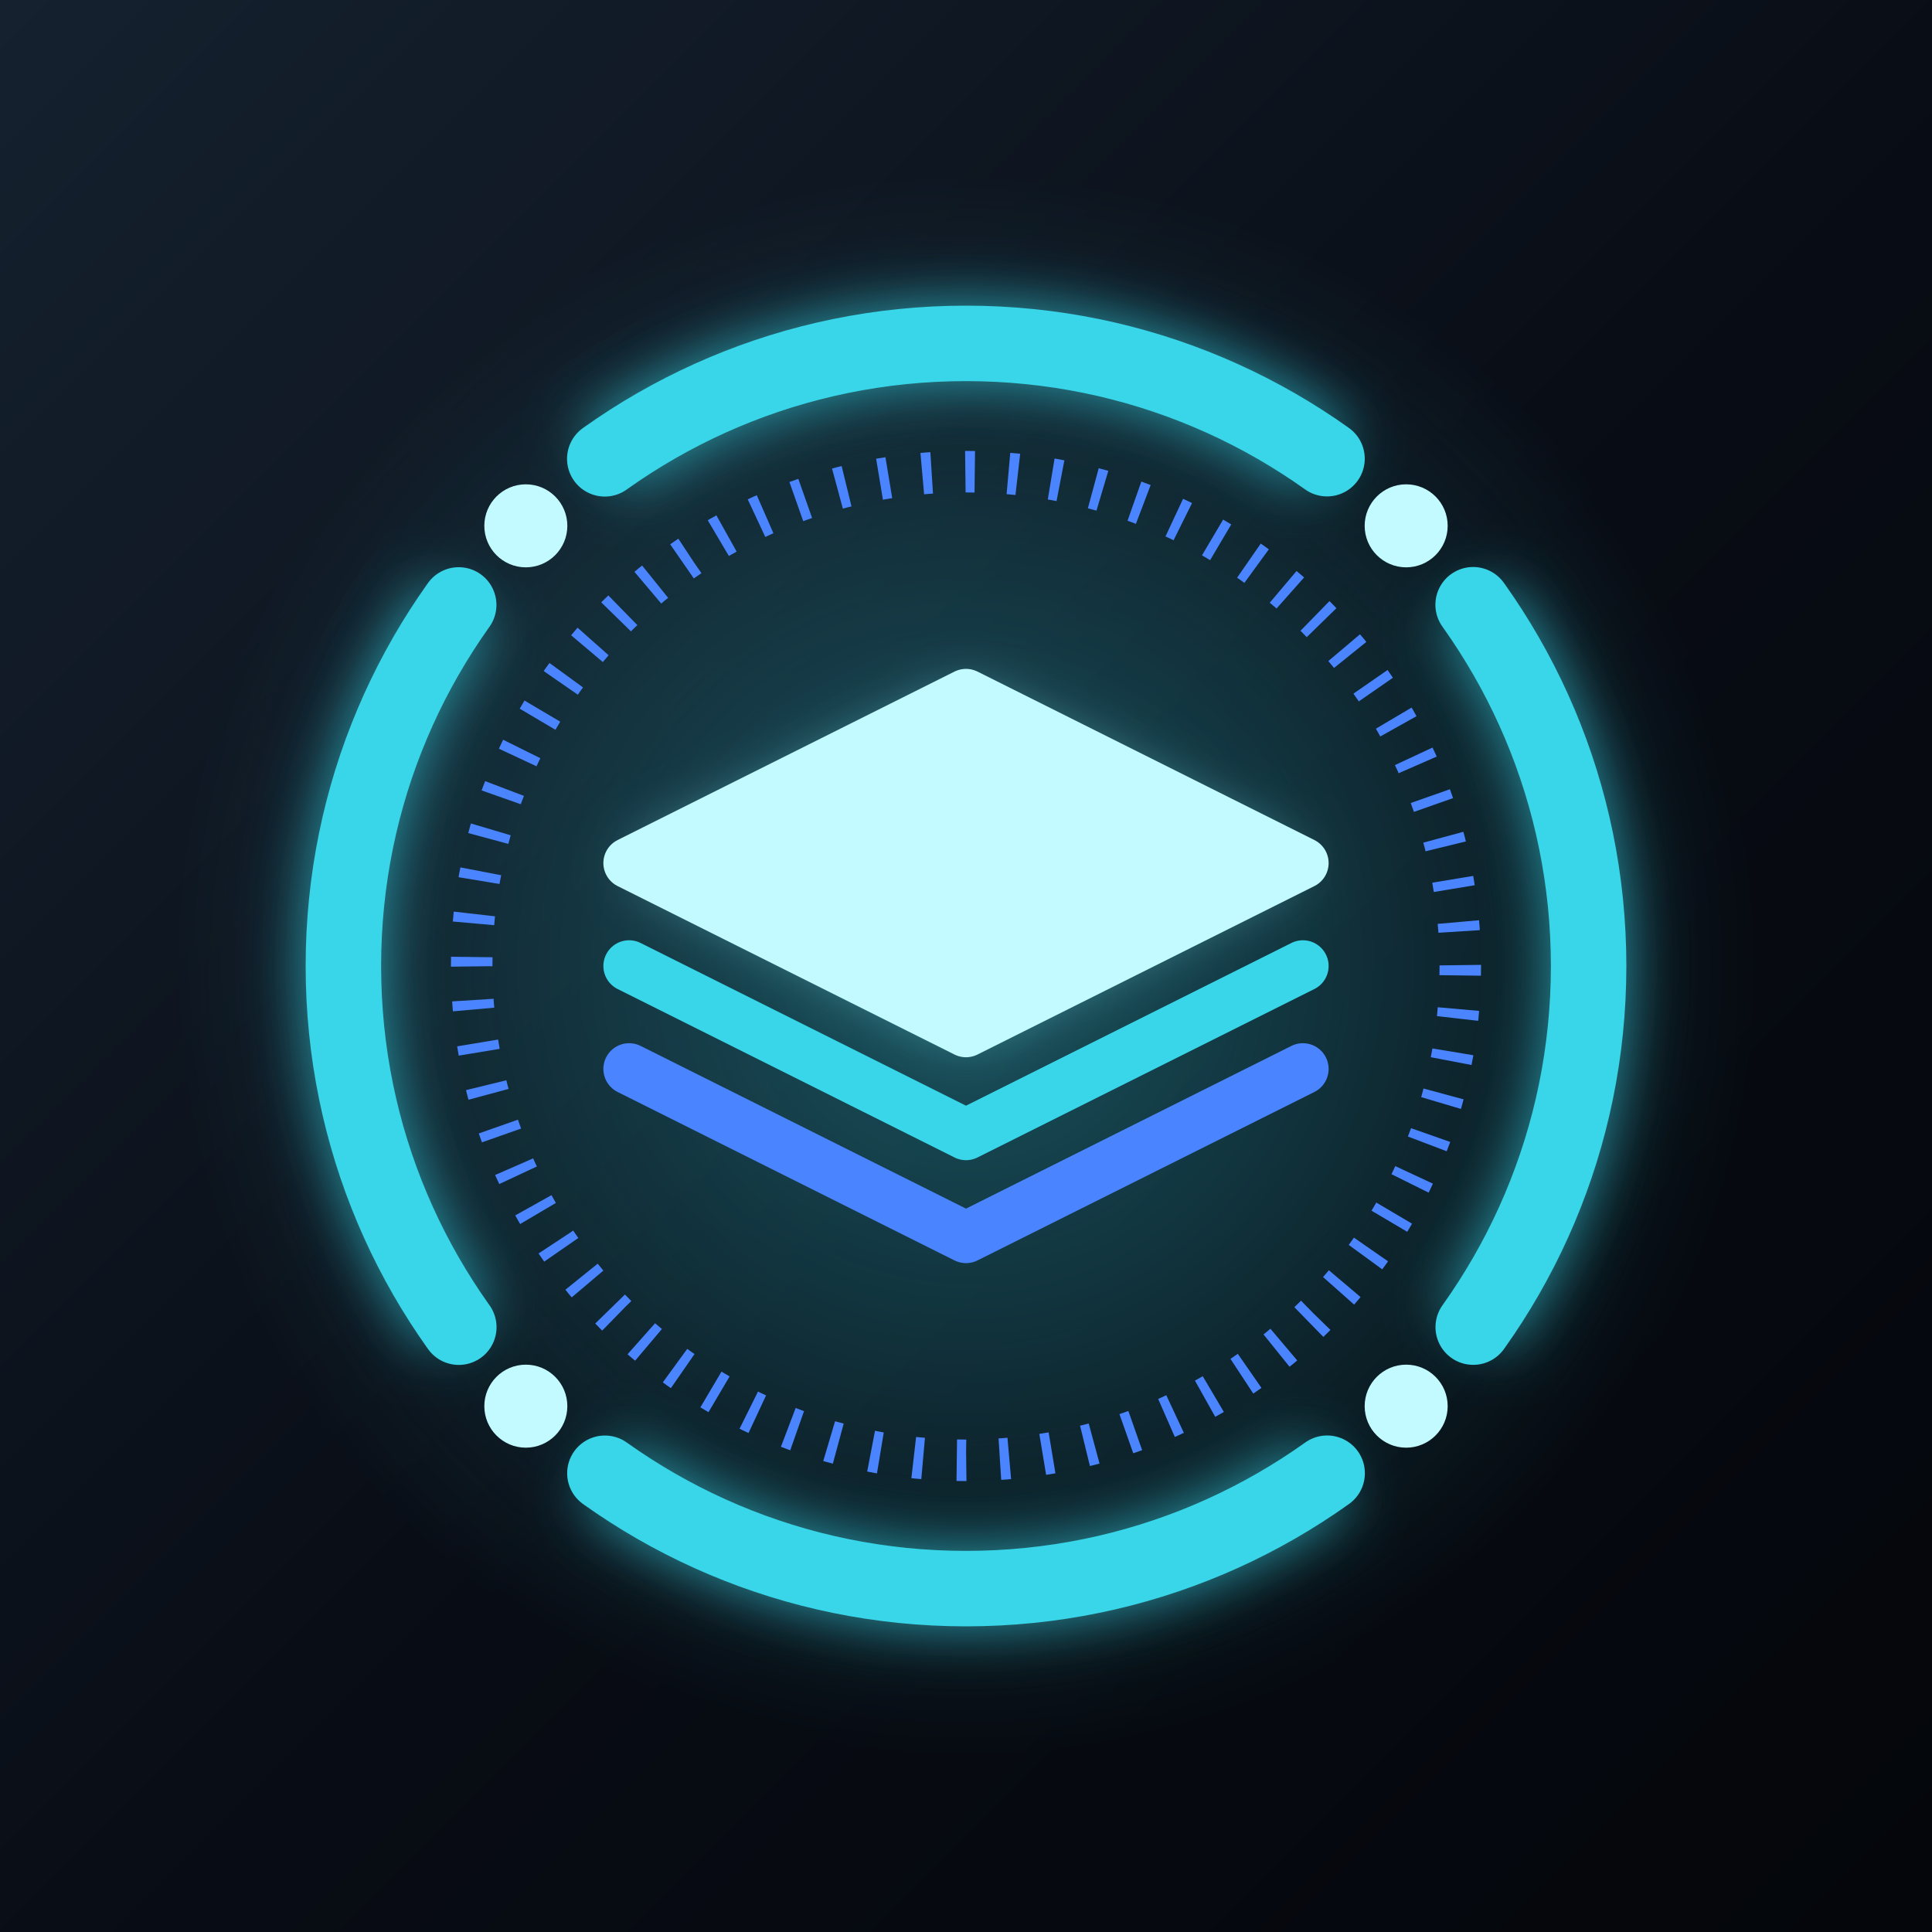
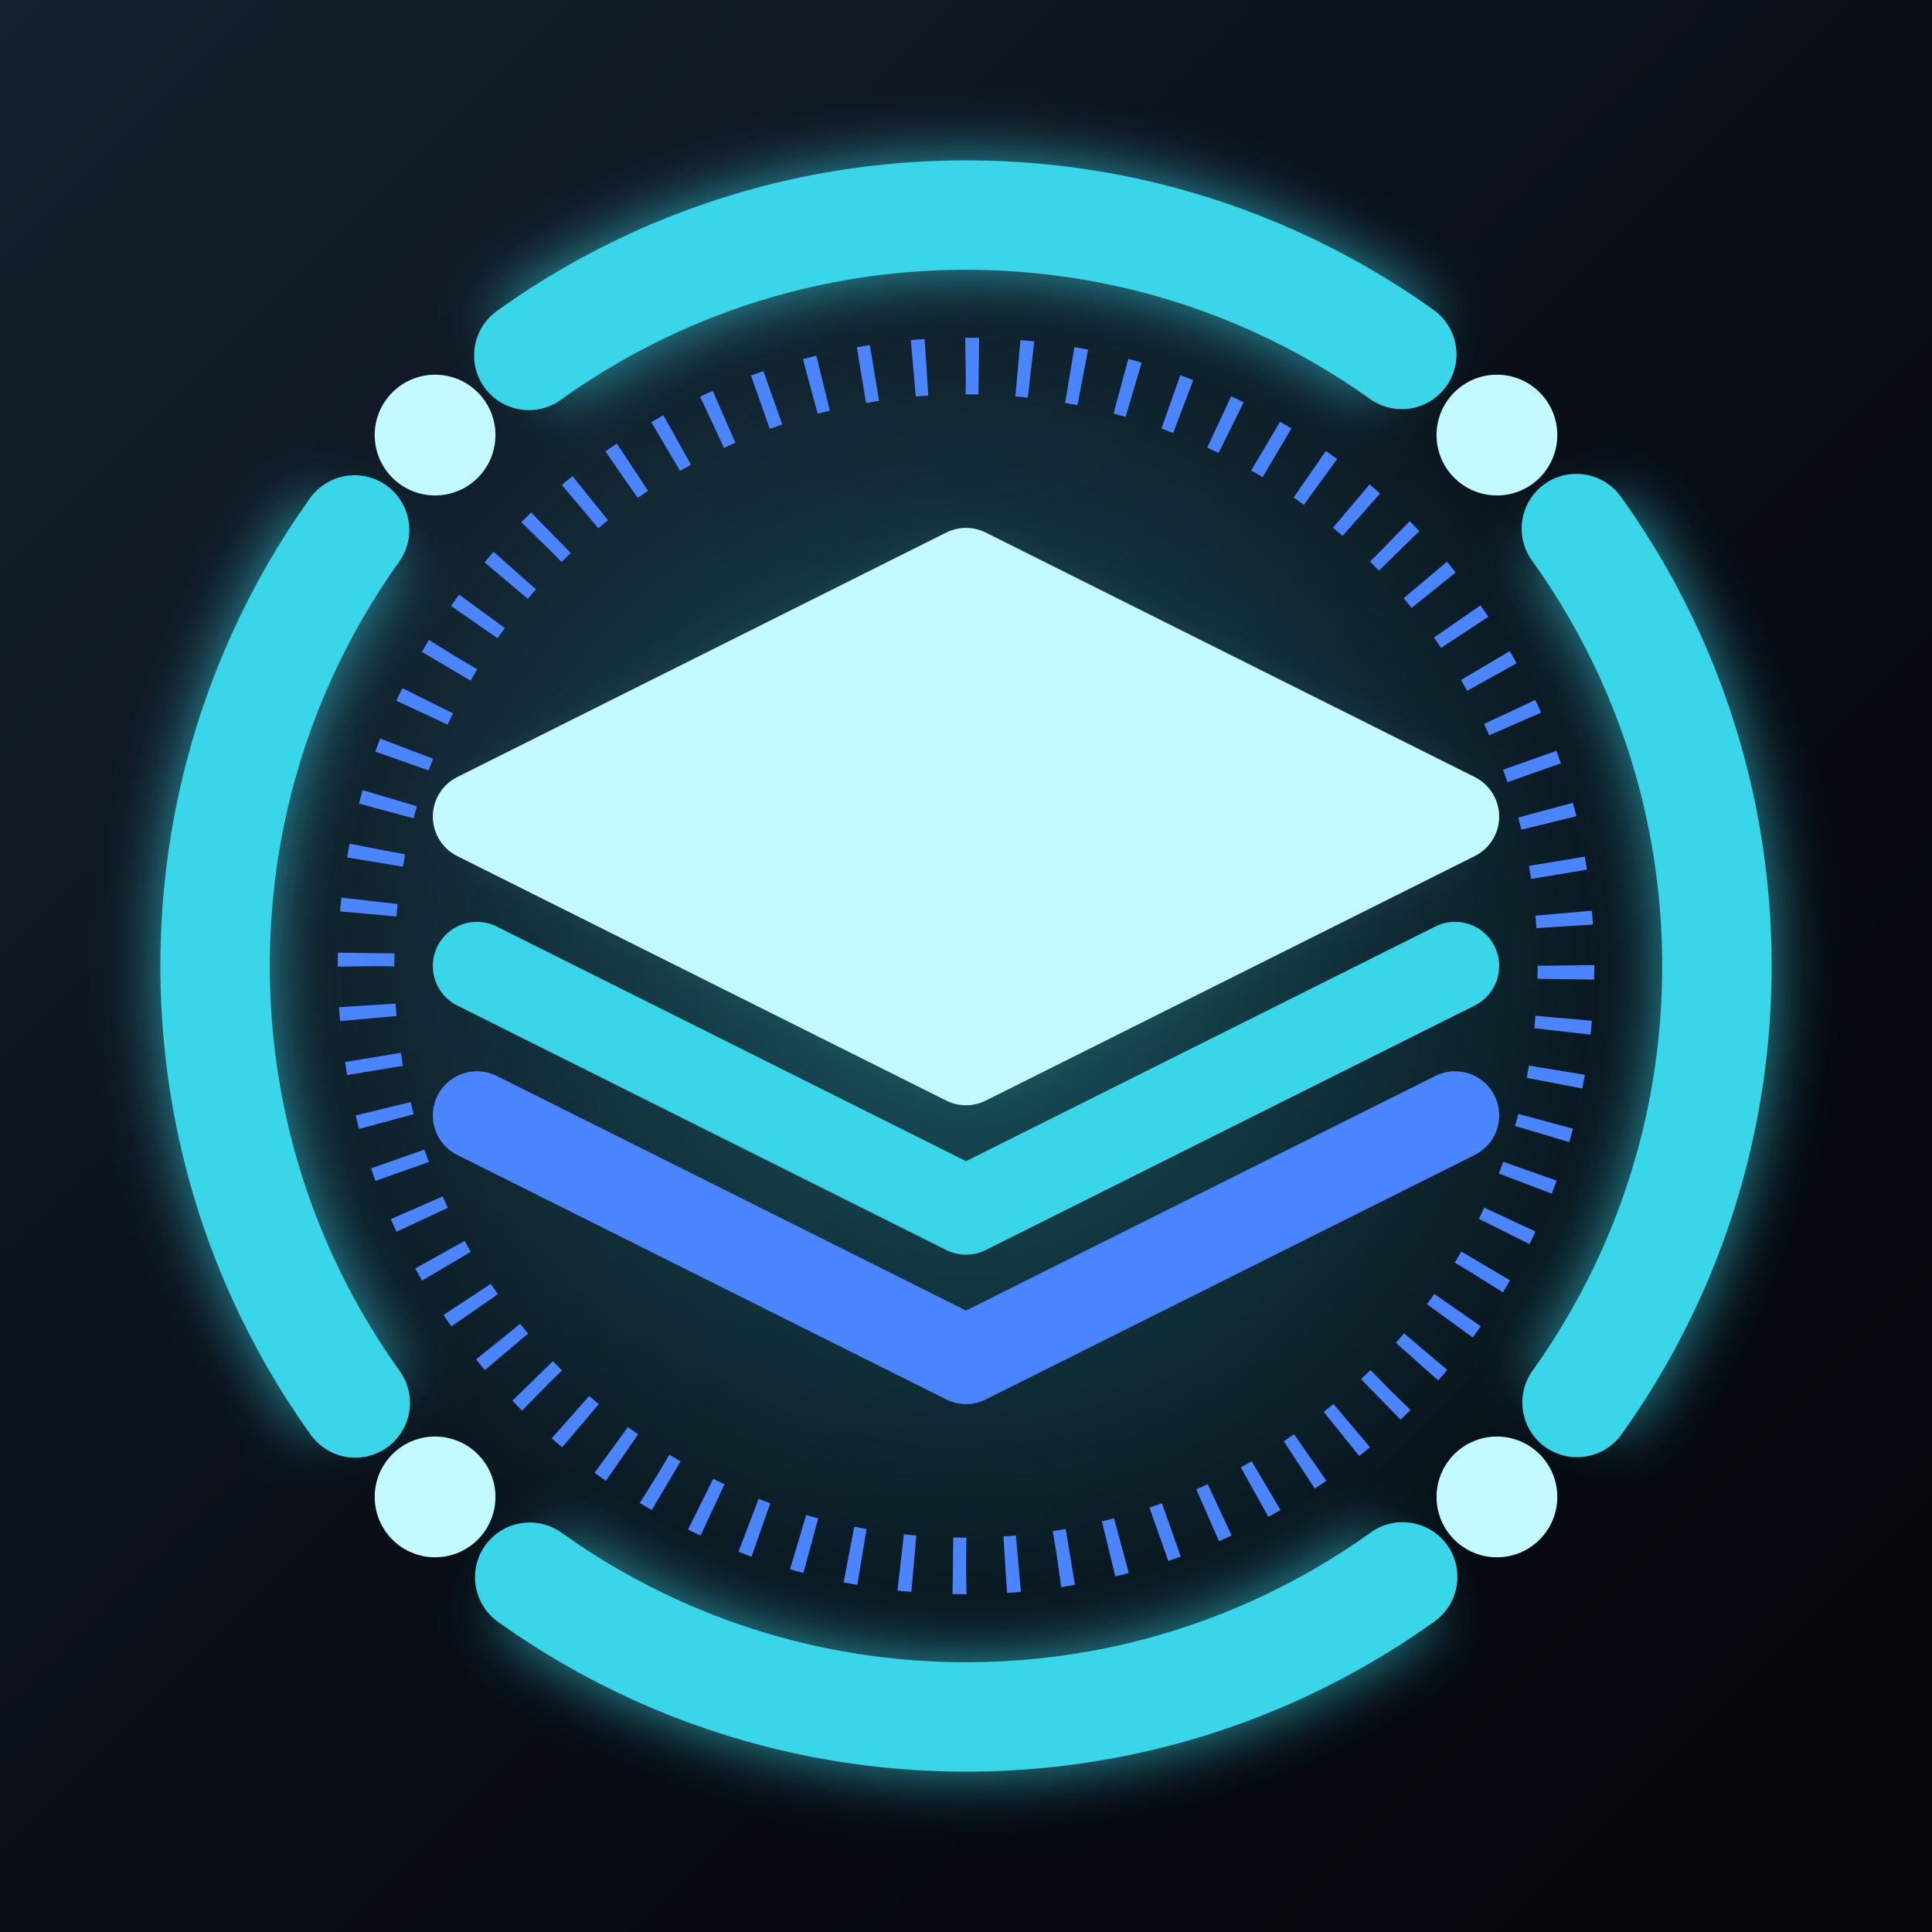
<svg xmlns="http://www.w3.org/2000/svg" viewBox="0 0 1024 1024" width="1024" height="1024">
  <defs>
    <linearGradient id="t-bg" gradientUnits="userSpaceOnUse" x1="0" y1="0" x2="1024" y2="1024">
      <stop offset="0" stop-color="#15212f" />
      <stop offset=".55" stop-color="#080c14" />
      <stop offset="1" stop-color="#04060b" />
    </linearGradient>
    <radialGradient id="t-halo" gradientUnits="userSpaceOnUse" cx="512" cy="512" r="420">
      <stop offset="0" stop-color="#38d6e8" stop-opacity=".35" />
      <stop offset="1" stop-color="#38d6e8" stop-opacity="0" />
    </radialGradient>
    <filter id="r-glow" x="-50%" y="-50%" width="200%" height="200%">
      <feGaussianBlur stdDeviation="16" />
    </filter>
  </defs>
  <rect x="0" y="0" width="1024" height="1024" rx="0" fill="url(#t-bg)" />
  <rect x="0" y="0" width="1024" height="1024" rx="0" fill="url(#t-halo)" />
  <g>
    <g filter="url(#r-glow)" opacity=".7">
-       <circle cx="512" cy="512" r="330" fill="none" stroke-width="40" stroke-dasharray="408.4 110" stroke-dashoffset="204.2" stroke="#38d6e8" />
-       <g transform="translate(512 512) scale(0.62) translate(-512 -494)">
+       <circle cx="512" cy="512" r="398" fill="none" stroke-width="58" stroke-dasharray="493.8 131.3" stroke-dashoffset="246.9" stroke="#38d6e8" />
+       <g transform="translate(512 512) scale(0.9) translate(-512 -494)">
        <path d="M512 262L800 406L512 550L224 406Z" fill="#7ff0fb" />
      </g>
    </g>
-     <circle cx="512" cy="512" r="262" fill="none" stroke-width="22" stroke-dasharray="5 17.86" stroke="#4a84ff" />
-     <circle cx="512" cy="512" r="330" fill="none" stroke-width="40" stroke-dasharray="408.4 110" stroke-dashoffset="204.2" stroke="#38d6e8" stroke-linecap="round" />
+     <circle cx="512" cy="512" r="318" fill="none" stroke-width="30" stroke-dasharray="7 20.75" stroke="#4a84ff" />
+     <circle cx="512" cy="512" r="398" fill="none" stroke-width="58" stroke-dasharray="493.8 131.3" stroke-dashoffset="246.9" stroke="#38d6e8" stroke-linecap="round" />
    <g fill="#c2faff">
-       <circle cx="745.3" cy="745.3" r="22" />
-       <circle cx="278.7" cy="745.3" r="22" />
-       <circle cx="278.7" cy="278.7" r="22" />
-       <circle cx="745.3" cy="278.7" r="22" />
+       <circle cx="793.4" cy="793.4" r="32" />
+       <circle cx="230.6" cy="793.4" r="32" />
+       <circle cx="230.6" cy="230.6" r="32" />
+       <circle cx="793.4" cy="230.6" r="32" />
    </g>
-     <g transform="translate(512 512) scale(0.62) translate(-512 -494)">
-       <path d="M224 582L512 726L800 582" fill="none" stroke="#4a84ff" stroke-width="44" stroke-linecap="round" stroke-linejoin="round" />
-       <path d="M224 494L512 638L800 494" fill="none" stroke="#38d6e8" stroke-width="44" stroke-linecap="round" stroke-linejoin="round" />
-       <path d="M512 262L800 406L512 550L224 406Z" fill="#c2faff" stroke="#c2faff" stroke-width="44" stroke-linejoin="round" />
+     <g transform="translate(512 512) scale(0.9) translate(-512 -494)">
+       <path d="M224 582L512 726L800 582" fill="none" stroke="#4a84ff" stroke-width="52" stroke-linecap="round" stroke-linejoin="round" />
+       <path d="M224 494L512 638L800 494" fill="none" stroke="#38d6e8" stroke-width="52" stroke-linecap="round" stroke-linejoin="round" />
+       <path d="M512 262L800 406L512 550L224 406Z" fill="#c2faff" stroke="#c2faff" stroke-width="52" stroke-linejoin="round" />
    </g>
  </g>
</svg>
